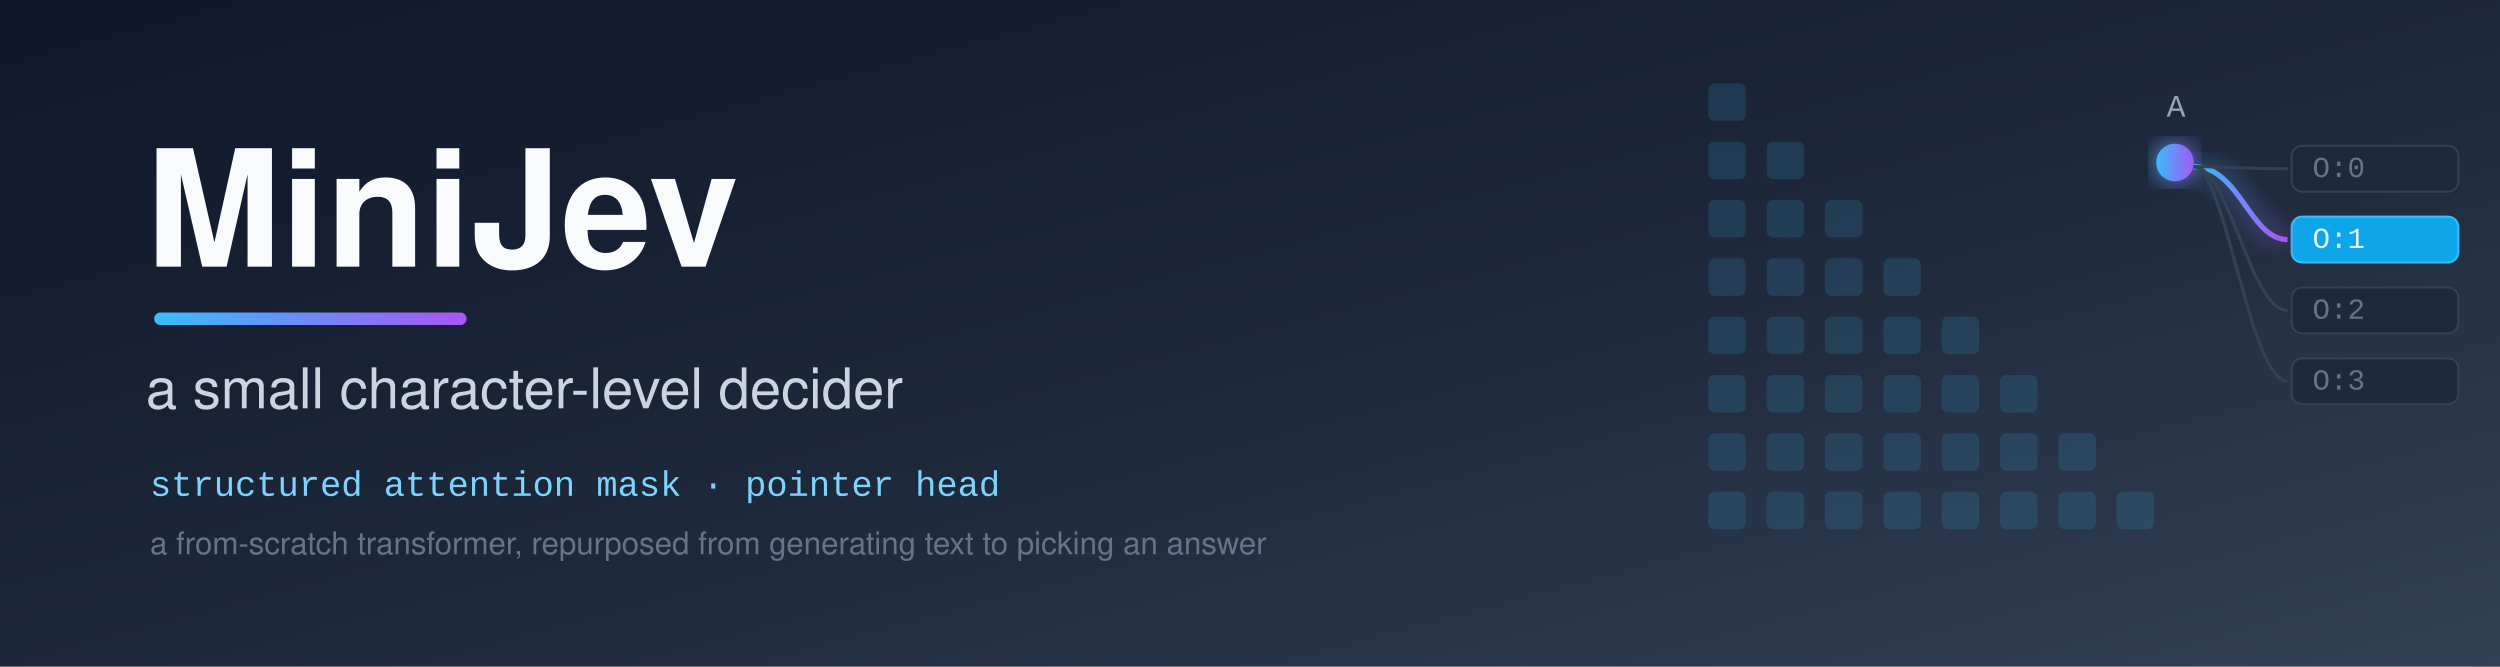
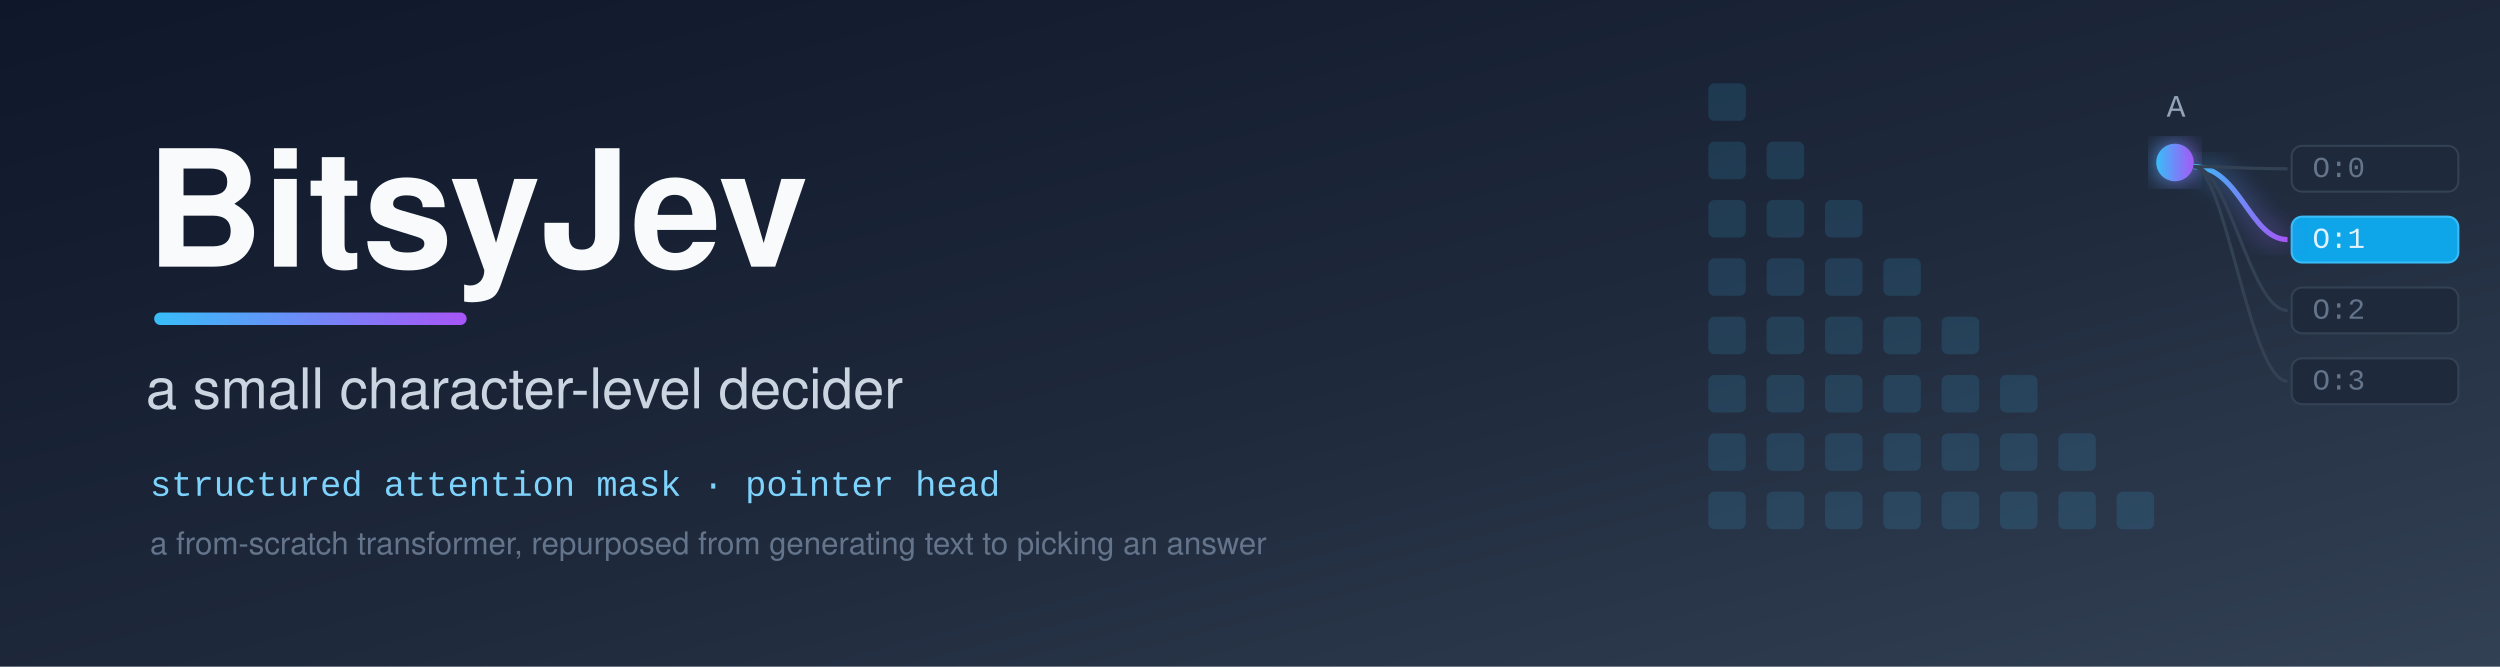
<svg xmlns="http://www.w3.org/2000/svg" width="1200" height="320" viewBox="0 0 1200 320" role="img" aria-label="MiniJev decider model banner">
  <defs>
    <linearGradient id="bg" x1="0" y1="0" x2="1" y2="1">
      <stop offset="0" stop-color="#0f172a" />
      <stop offset="0.55" stop-color="#1e293b" />
      <stop offset="1" stop-color="#334155" />
    </linearGradient>
    <linearGradient id="accent" x1="0" y1="0" x2="1" y2="0">
      <stop offset="0" stop-color="#38bdf8" />
      <stop offset="1" stop-color="#a855f7" />
    </linearGradient>
    <filter id="soft" x="-20%" y="-20%" width="140%" height="140%">
      <feGaussianBlur stdDeviation="6" result="b" />
      <feMerge>
        <feMergeNode in="b" />
        <feMergeNode in="SourceGraphic" />
      </feMerge>
    </filter>
  </defs>
  <rect width="1200" height="320" fill="url(#bg)" />
  <g opacity="0.14" fill="#38bdf8">
    <g>
      <rect x="820" y="40" width="18" height="18" rx="3" />
      <rect x="820" y="68" width="18" height="18" rx="3" />
      <rect x="848" y="68" width="18" height="18" rx="3" />
      <rect x="820" y="96" width="18" height="18" rx="3" />
      <rect x="848" y="96" width="18" height="18" rx="3" />
      <rect x="876" y="96" width="18" height="18" rx="3" />
      <rect x="820" y="124" width="18" height="18" rx="3" />
      <rect x="848" y="124" width="18" height="18" rx="3" />
      <rect x="876" y="124" width="18" height="18" rx="3" />
      <rect x="904" y="124" width="18" height="18" rx="3" />
      <rect x="820" y="152" width="18" height="18" rx="3" />
      <rect x="848" y="152" width="18" height="18" rx="3" />
      <rect x="876" y="152" width="18" height="18" rx="3" />
      <rect x="904" y="152" width="18" height="18" rx="3" />
      <rect x="932" y="152" width="18" height="18" rx="3" />
      <rect x="820" y="180" width="18" height="18" rx="3" />
      <rect x="848" y="180" width="18" height="18" rx="3" />
      <rect x="876" y="180" width="18" height="18" rx="3" />
      <rect x="904" y="180" width="18" height="18" rx="3" />
      <rect x="932" y="180" width="18" height="18" rx="3" />
      <rect x="960" y="180" width="18" height="18" rx="3" />
      <rect x="820" y="208" width="18" height="18" rx="3" />
      <rect x="848" y="208" width="18" height="18" rx="3" />
      <rect x="876" y="208" width="18" height="18" rx="3" />
      <rect x="904" y="208" width="18" height="18" rx="3" />
      <rect x="932" y="208" width="18" height="18" rx="3" />
      <rect x="960" y="208" width="18" height="18" rx="3" />
      <rect x="988" y="208" width="18" height="18" rx="3" />
      <rect x="820" y="236" width="18" height="18" rx="3" />
      <rect x="848" y="236" width="18" height="18" rx="3" />
      <rect x="876" y="236" width="18" height="18" rx="3" />
      <rect x="904" y="236" width="18" height="18" rx="3" />
      <rect x="932" y="236" width="18" height="18" rx="3" />
      <rect x="960" y="236" width="18" height="18" rx="3" />
      <rect x="988" y="236" width="18" height="18" rx="3" />
      <rect x="1016" y="236" width="18" height="18" rx="3" />
    </g>
  </g>
  <g transform="translate(1040,70)">
    <text x="0" y="-14" font-family="'Courier New',monospace" font-size="15" fill="#94a3b8">A</text>
    <circle cx="4" cy="8" r="9" fill="url(#accent)" filter="url(#soft)" />
    <g font-family="'Courier New',monospace" font-size="14" fill="#64748b">
      <rect x="60" y="0" width="80" height="22" rx="5" fill="#1e293b" stroke="#334155" />
      <rect x="60" y="34" width="80" height="22" rx="5" fill="#0ea5e9" stroke="#38bdf8" />
      <rect x="60" y="68" width="80" height="22" rx="5" fill="#1e293b" stroke="#334155" />
      <rect x="60" y="102" width="80" height="22" rx="5" fill="#1e293b" stroke="#334155" />
      <text x="70" y="15" fill="#64748b">O:0</text>
      <text x="70" y="49" fill="#e0f2fe">O:1</text>
      <text x="70" y="83" fill="#64748b">O:2</text>
      <text x="70" y="117" fill="#64748b">O:3</text>
    </g>
    <path d="M13,10 C35,10 40,45 58,45" stroke="url(#accent)" stroke-width="2.5" fill="none" filter="url(#soft)" />
    <path d="M13,10 C30,10 38,11 58,11" stroke="#334155" stroke-width="1.5" fill="none" />
    <path d="M13,10 C30,10 40,79 58,79" stroke="#334155" stroke-width="1.5" fill="none" />
    <path d="M13,10 C28,10 40,113 58,113" stroke="#334155" stroke-width="1.5" fill="none" />
  </g>
  <g transform="translate(70,0)">
-     <text x="0" y="128" font-family="'Segoe UI',Helvetica,Arial,sans-serif" font-size="78" font-weight="700" fill="#f8fafc">MiniJev</text>
+     <text x="0" y="128" font-family="'Segoe UI',Helvetica,Arial,sans-serif" font-size="78" font-weight="700" fill="#f8fafc">BitsyJev</text>
    <rect x="4" y="150" width="150" height="6" rx="3" fill="url(#accent)" />
    <text x="0" y="196" font-family="'Segoe UI',Helvetica,Arial,sans-serif" font-size="27" fill="#cbd5e1">a small character-level decider</text>
    <text x="2" y="238" font-family="'Courier New',monospace" font-size="17" fill="#7dd3fc">structured attention mask  ·  pointer head</text>
    <text x="2" y="266" font-family="'Segoe UI',Helvetica,Arial,sans-serif" font-size="15" fill="#64748b">a from-scratch transformer, repurposed from generating text to picking an answer</text>
  </g>
</svg>
